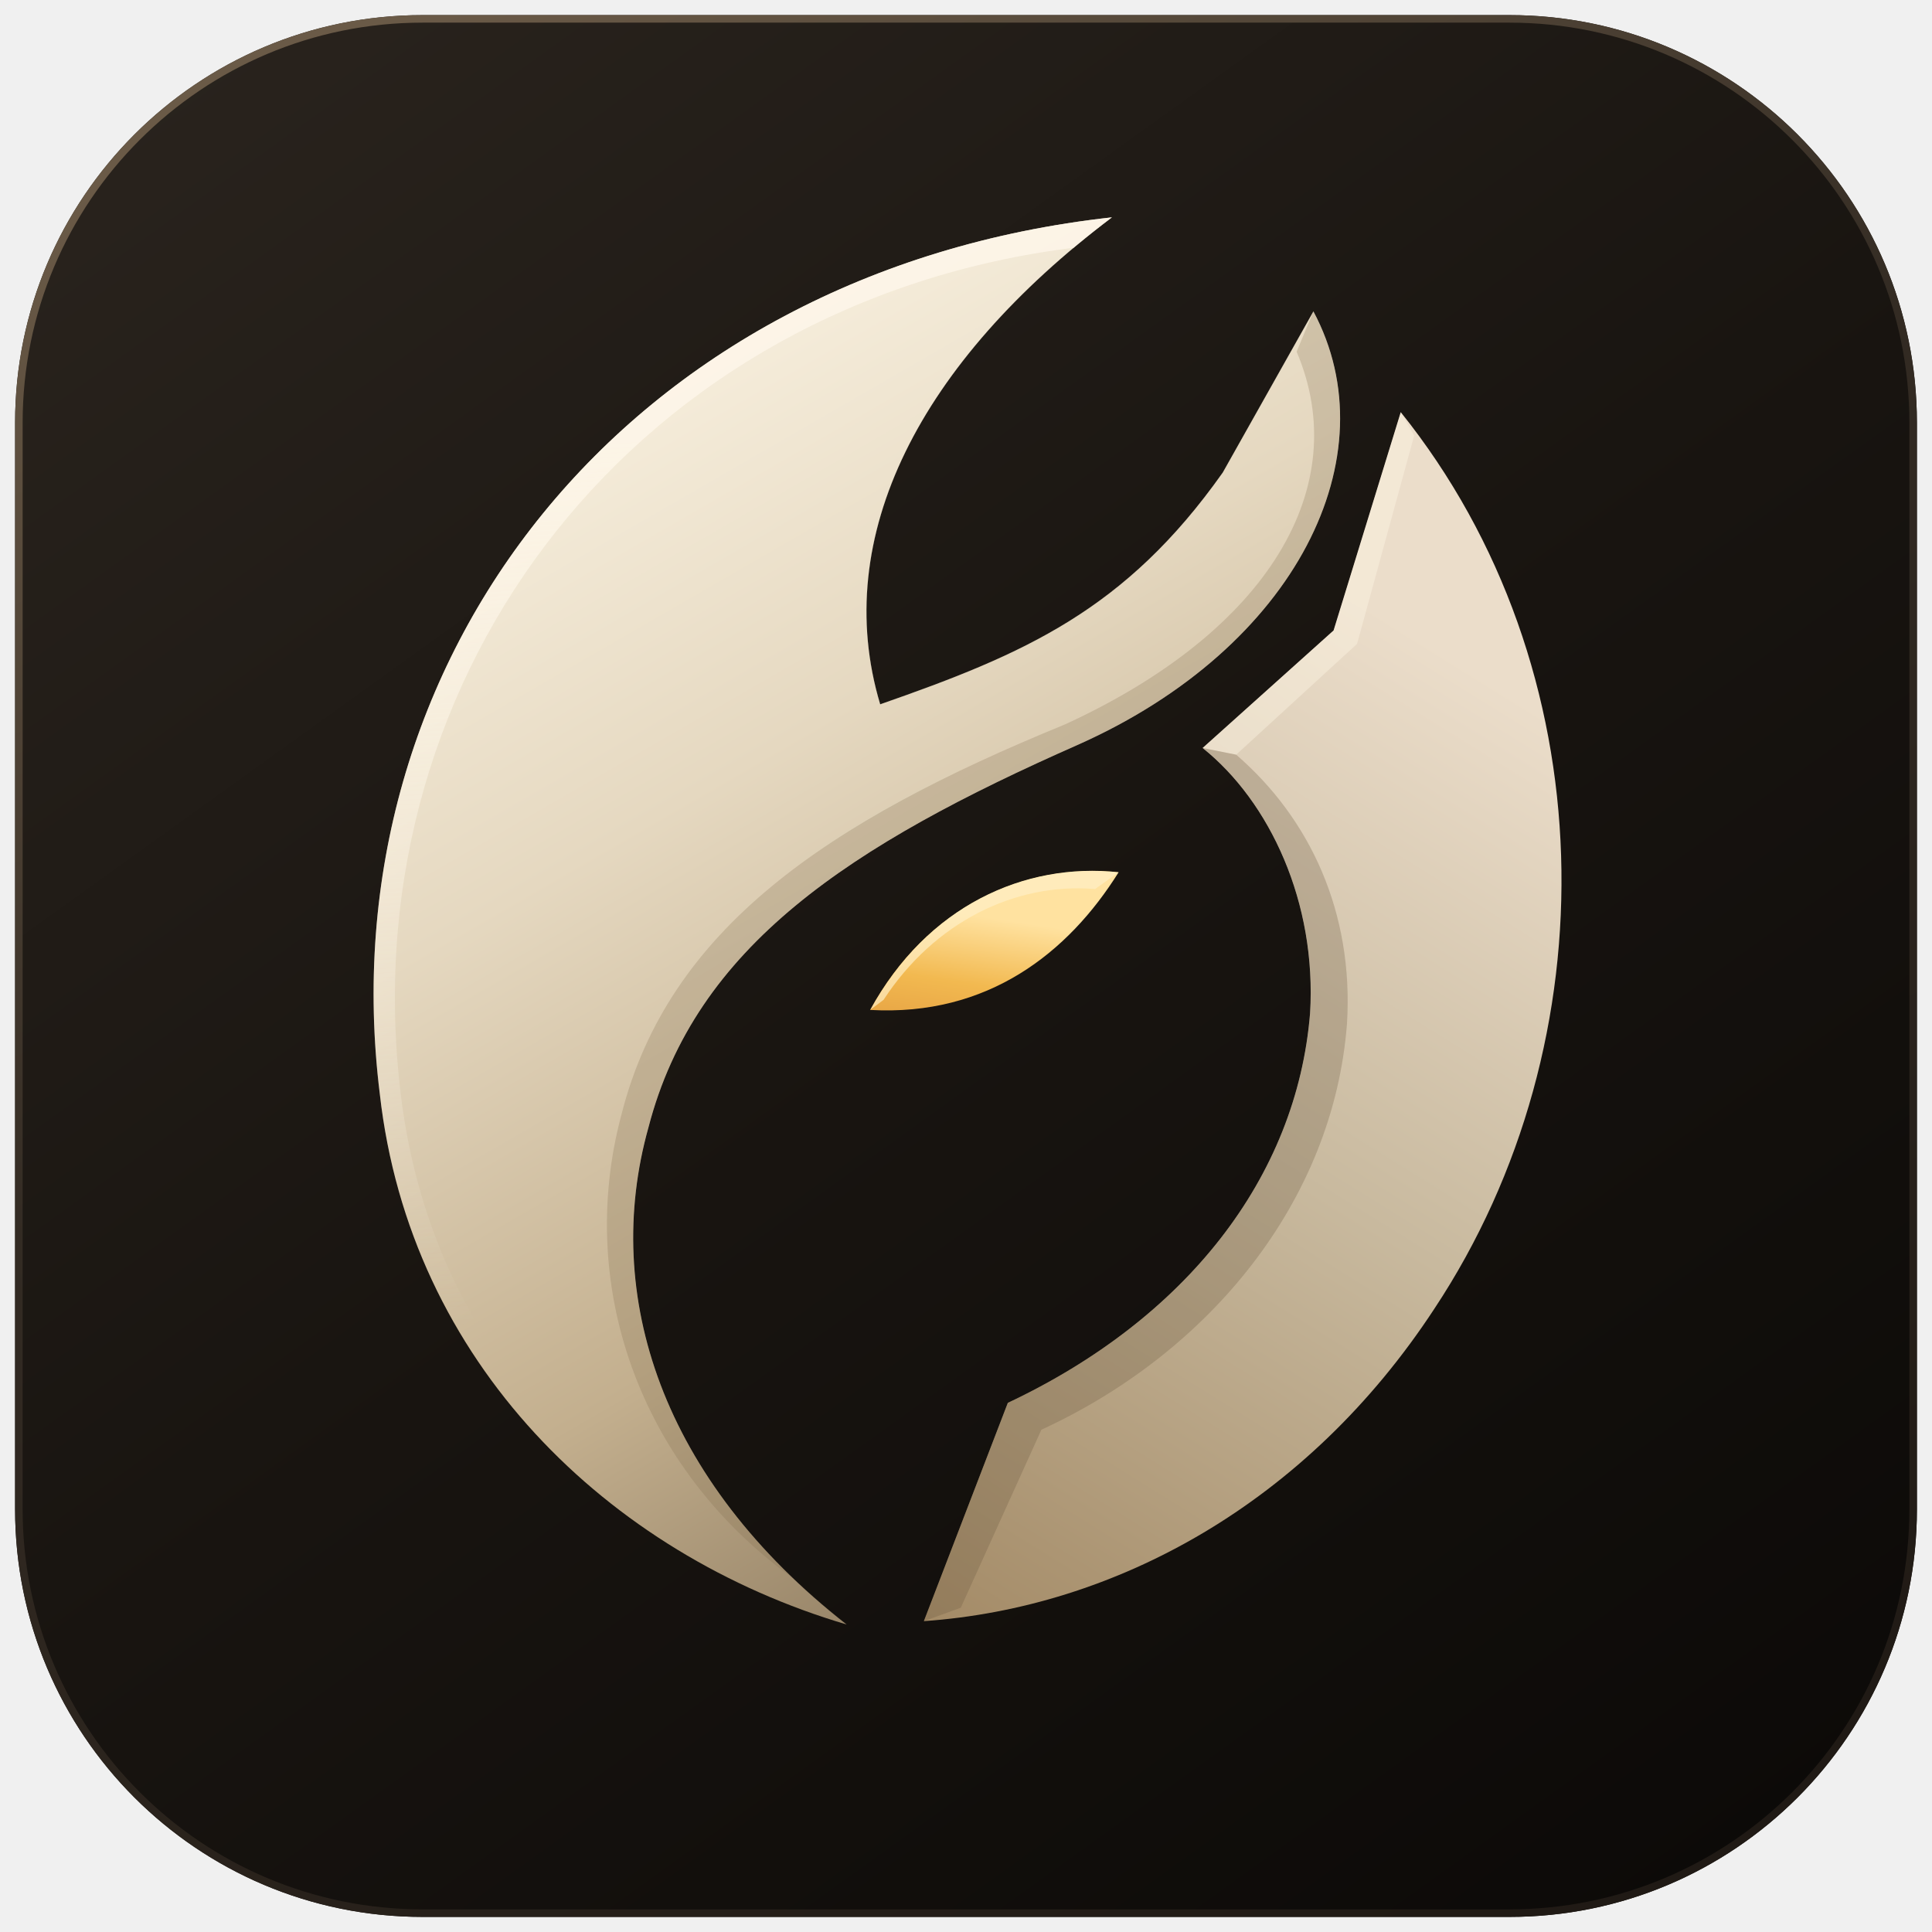
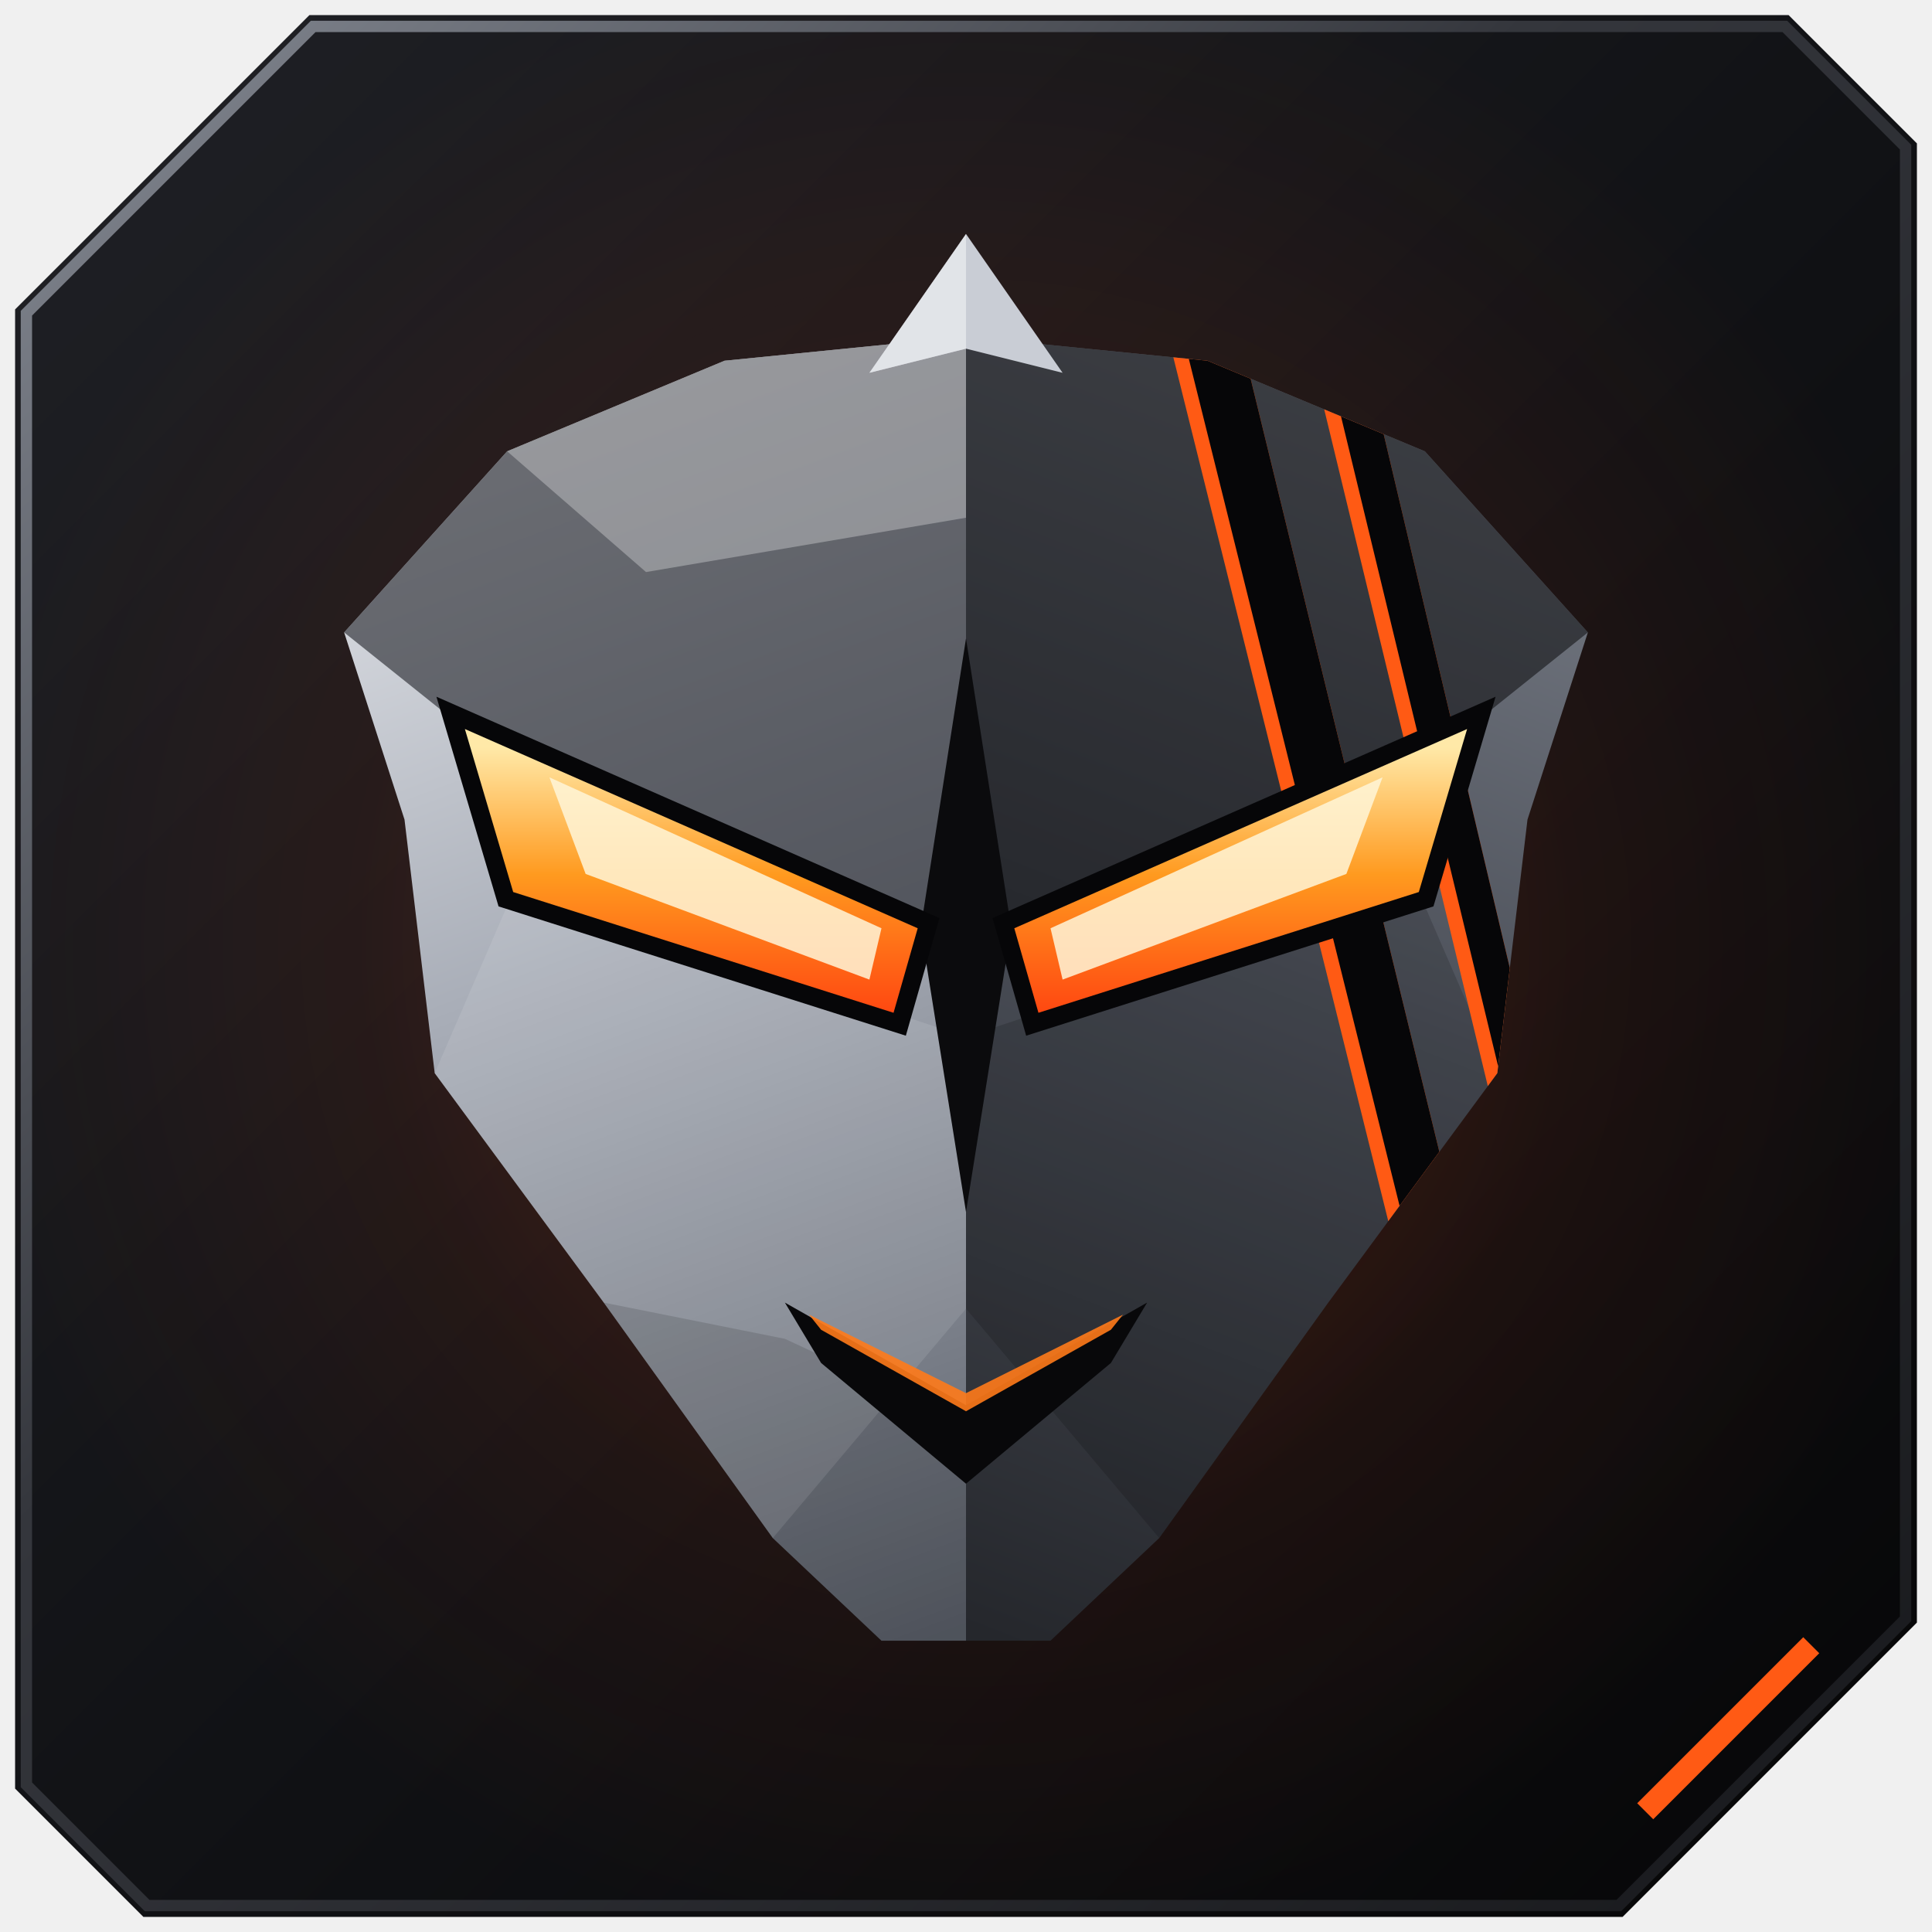
- <svg xmlns="http://www.w3.org/2000/svg" width="512" height="512" viewBox="0 0 512 512" role="img" aria-labelledby="sf-title sf-desc">
+ <svg xmlns="http://www.w3.org/2000/svg" width="512" height="512" viewBox="0 0 512 512" role="img" aria-labelledby="sf-title">
  <defs>
-     <linearGradient id="sf-ground" x1="70" y1="0" x2="438" y2="512" gradientUnits="userSpaceOnUse">
-       <stop stop-color="#29231D" />
-       <stop offset=".52" stop-color="#181410" />
-       <stop offset="1" stop-color="#0C0A08" />
+     <linearGradient id="g-plate" x1="0" y1="0" x2="512" y2="512" gradientUnits="userSpaceOnUse">
+       <stop offset="0" stop-color="#202126" />
+       <stop offset=".55" stop-color="#101114" />
+       <stop offset="1" stop-color="#060607" />
    </linearGradient>
-     <linearGradient id="sf-perimeter" x1="125" y1="0" x2="380" y2="512" gradientUnits="userSpaceOnUse">
-       <stop stop-color="#6A5A47" />
-       <stop offset=".42" stop-color="#332B23" />
-       <stop offset="1" stop-color="#201A15" />
+     <linearGradient id="g-rim" x1="0" y1="0" x2="512" y2="512" gradientUnits="userSpaceOnUse">
+       <stop offset="0" stop-color="#8A8F99" />
+       <stop offset=".4" stop-color="#34363C" />
+       <stop offset="1" stop-color="#17181B" />
    </linearGradient>
-     <linearGradient id="sf-shell" x1="112" y1="101" x2="302" y2="430" gradientUnits="userSpaceOnUse">
-       <stop stop-color="#F8F0DF" />
-       <stop offset=".34" stop-color="#E5D8C0" />
-       <stop offset=".72" stop-color="#C3AF8E" />
-       <stop offset="1" stop-color="#938064" />
+     <linearGradient id="g-lit" x1="90" y1="40" x2="250" y2="470" gradientUnits="userSpaceOnUse">
+       <stop offset="0" stop-color="#E9EBEF" />
+       <stop offset=".45" stop-color="#A9AEB8" />
+       <stop offset="1" stop-color="#5D626C" />
    </linearGradient>
-     <linearGradient id="sf-jaw" x1="408" y1="173" x2="236" y2="450" gradientUnits="userSpaceOnUse">
-       <stop stop-color="#EBDDCA" />
-       <stop offset=".48" stop-color="#C8B99E" />
-       <stop offset="1" stop-color="#A48B67" />
+     <linearGradient id="g-shade" x1="430" y1="40" x2="262" y2="470" gradientUnits="userSpaceOnUse">
+       <stop offset="0" stop-color="#7C818B" />
+       <stop offset=".5" stop-color="#4A4E57" />
+       <stop offset="1" stop-color="#25272C" />
    </linearGradient>
-     <linearGradient id="sf-ember" x1="243" y1="245" x2="235" y2="298" gradientUnits="userSpaceOnUse">
-       <stop stop-color="#FFE2A0" />
-       <stop offset=".38" stop-color="#F2B950" />
-       <stop offset="1" stop-color="#D98935" />
+     <linearGradient id="g-eye" x1="0" y1="176" x2="0" y2="270" gradientUnits="userSpaceOnUse">
+       <stop offset="0" stop-color="#FFE9A8" />
+       <stop offset=".45" stop-color="#FF9A1F" />
+       <stop offset="1" stop-color="#FF3D0F" />
    </linearGradient>
-     <linearGradient id="sf-ridge" x1="173" y1="106" x2="190" y2="365" gradientUnits="userSpaceOnUse">
-       <stop stop-color="#FFF8EB" stop-opacity=".76" />
-       <stop offset="1" stop-color="#FFF8EB" stop-opacity="0" />
-     </linearGradient>
-     <clipPath id="sf-silhouette">
-       <path d="M303 40C158 56 69 172 85 301C94 381 153 438 224 459C169 416 151 361 165 311C179 257 225 227 293 197C358 168 386 111 363 68L336 116C307 157 277 170 234 185C219 135 246 83 303 40Z M389 98C450 174 452 285 399 365C361 423 304 454 247 458L272 393C325 368 358 326 362 277C364 244 350 214 330 198L369 163Z M231 276C248 245 277 232 305 235C290 259 266 278 231 276Z" />
+     <radialGradient id="g-heat" cx="256" cy="250" r="270" gradientUnits="userSpaceOnUse">
+       <stop offset="0" stop-color="#FF4A12" stop-opacity=".30" />
+       <stop offset=".6" stop-color="#FF4A12" stop-opacity=".07" />
+       <stop offset="1" stop-color="#FF4A12" stop-opacity="0" />
+     </radialGradient>
+     <clipPath id="c-head">
+       <path d="M256 40L176 48L104 78L50 138L70 200L80 284L136 360L192 438L228 472L256 472L284 472L320 438L376 360L432 284L442 200L462 138L408 78L336 48Z" />
    </clipPath>
  </defs>
-   <rect x="4" y="4" width="504" height="504" rx="108" fill="url(#sf-ground)" />
-   <rect x="5" y="5" width="502" height="502" rx="107" fill="none" stroke="url(#sf-perimeter)" stroke-width="2" />
-   <g transform="translate(25 22) scale(.89)">
-     <g id="sf-emblem">
-       <path id="sf-shell-contour" fill="url(#sf-shell)" d="M303 40C158 56 69 172 85 301C94 381 153 438 224 459C169 416 151 361 165 311C179 257 225 227 293 197C358 168 386 111 363 68L336 116C307 157 277 170 234 185C219 135 246 83 303 40Z" />
-       <path id="sf-counterform" fill="url(#sf-jaw)" d="M389 98C450 174 452 285 399 365C361 423 304 454 247 458L272 393C325 368 358 326 362 277C364 244 350 214 330 198L369 163Z" />
-       <path id="sf-suspended-ember" fill="url(#sf-ember)" d="M231 276C248 245 277 232 305 235C290 259 266 278 231 276Z" />
-       <g id="sf-cut-faces" clip-path="url(#sf-silhouette)">
-         <path fill="#806A4C" opacity=".25" d="M224 459C169 416 151 361 165 311C179 257 225 227 293 197C358 168 386 111 363 68L358 80C375 120 350 163 289 191C218 220 171 252 157 307C143 359 163 415 212 448Z" />
-         <path fill="#FFF7E7" opacity=".32" d="M234 185C277 170 307 157 336 116L363 68L354 78L331 113C303 151 272 165 240 176C231 131 251 85 303 40C246 83 219 135 234 185Z" />
-         <path fill="#FFF7E7" opacity=".40" d="M389 98L369 163L330 198L340 200L376 167L393 105Z" />
-         <path fill="#68553D" opacity=".28" d="M247 458L272 393C325 368 358 326 362 277C364 244 350 214 330 198L340 200C362 219 375 247 373 280C369 333 332 378 282 401L258 454Z" />
-         <path fill="url(#sf-ridge)" d="M303 40C158 56 69 172 85 301C94 381 153 438 224 459L213 448C146 424 99 372 91 299C77 175 162 65 292 49Z" />
-         <path fill="#FFF0C6" opacity=".70" d="M231 276C248 245 277 232 305 235L298 240C274 238 250 250 235 273Z" />
-       </g>
+   <path d="M82 4L474 4L508 38L508 430L430 508L38 508L4 474L4 82Z" fill="url(#g-plate)" />
+   <path d="M82 4L474 4L508 38L508 430L430 508L38 508L4 474L4 82Z" fill="url(#g-heat)" />
+   <path d="M83 7L473 7L505 39L505 429L429 505L39 505L7 473L7 83Z" fill="none" stroke="url(#g-rim)" stroke-width="3" stroke-linejoin="miter" />
+   <path d="M436 480L480 436" stroke="#FF5A14" stroke-width="6" stroke-linecap="butt" />
+   <g transform="translate(51.2 57.2) scale(0.8)">
+     <path d="M256 40L176 48L104 78L50 138L70 200L80 284L136 360L192 438L228 472L256 472Z" fill="url(#g-lit)" />
+     <path d="M256 40L336 48L408 78L462 138L442 200L432 284L376 360L320 438L284 472L256 472L256 40Z" fill="url(#g-shade)" />
+     <path d="M256 40L176 48L104 78L50 138L90 170L240 236L256 232Z" fill="#23252B" opacity=".62" />
+     <path d="M256 40L176 48L104 78L150 118L256 100Z" fill="#fff" opacity=".30" />
+     <path d="M136 360L192 438L228 472L256 472L256 400L196 372Z" fill="#000" opacity=".16" />
+     <path d="M256 232L272 236L422 170L462 138L408 78L336 48L256 40Z" fill="#0B0B0D" opacity=".55" />
+     <path d="M106 224L232 264L256 272L256 362L192 438L136 360L80 284Z" fill="#FFFFFF" opacity=".10" />
+     <path d="M432 284L376 360L320 438L256 362L256 272L280 264L406 224Z" fill="#000" opacity=".16" />
+     <path d="M256 6L288 52L256 44L224 52Z" fill="#C9CDD5" />
+     <path d="M256 6L256 44L224 52Z" fill="#fff" opacity=".45" />
+     <g clip-path="url(#c-head)">
+       <path d="M318 20L342 20L446 446L424 446Z" fill="#FF5A14" />
+       <path d="M323 20L342 20L446 446L429 446Z" fill="#060608" />
+       <path d="M364 20L382 20L468 384L452 384Z" fill="#FF5A14" />
+       <path d="M369 20L382 20L468 384L457 384Z" fill="#060608" />
    </g>
+     <path d="M256 140L271 236L256 330L241 236Z" fill="#0B0B0D" />
+     <path d="M196 360L256 394L316 360L304 380L256 420L208 380Z" fill="#08080A" />
+     <path d="M204 364L256 390L308 364L304 369L256 396L208 369Z" fill="#FF7A1A" opacity=".9" />
+     <g stroke="#060608" stroke-width="12" stroke-linejoin="miter" stroke-miterlimit="8" fill="#060608">
+       <path d="M90 170L240 236L232 264L106 224Z" />
+       <path d="M406 224L280 264L272 236L422 170Z" />
+     </g>
+     <path d="M90 170L240 236L232 264L106 224Z" fill="url(#g-eye)" />
+     <path d="M406 224L280 264L272 236L422 170Z" fill="url(#g-eye)" />
+     <path d="M118 186L228 236L224 253L130 218Z" fill="#FFF6D8" opacity=".85" />
+     <path d="M382 218L288 253L284 236L394 186Z" fill="#FFF6D8" opacity=".85" />
  </g>
</svg>
